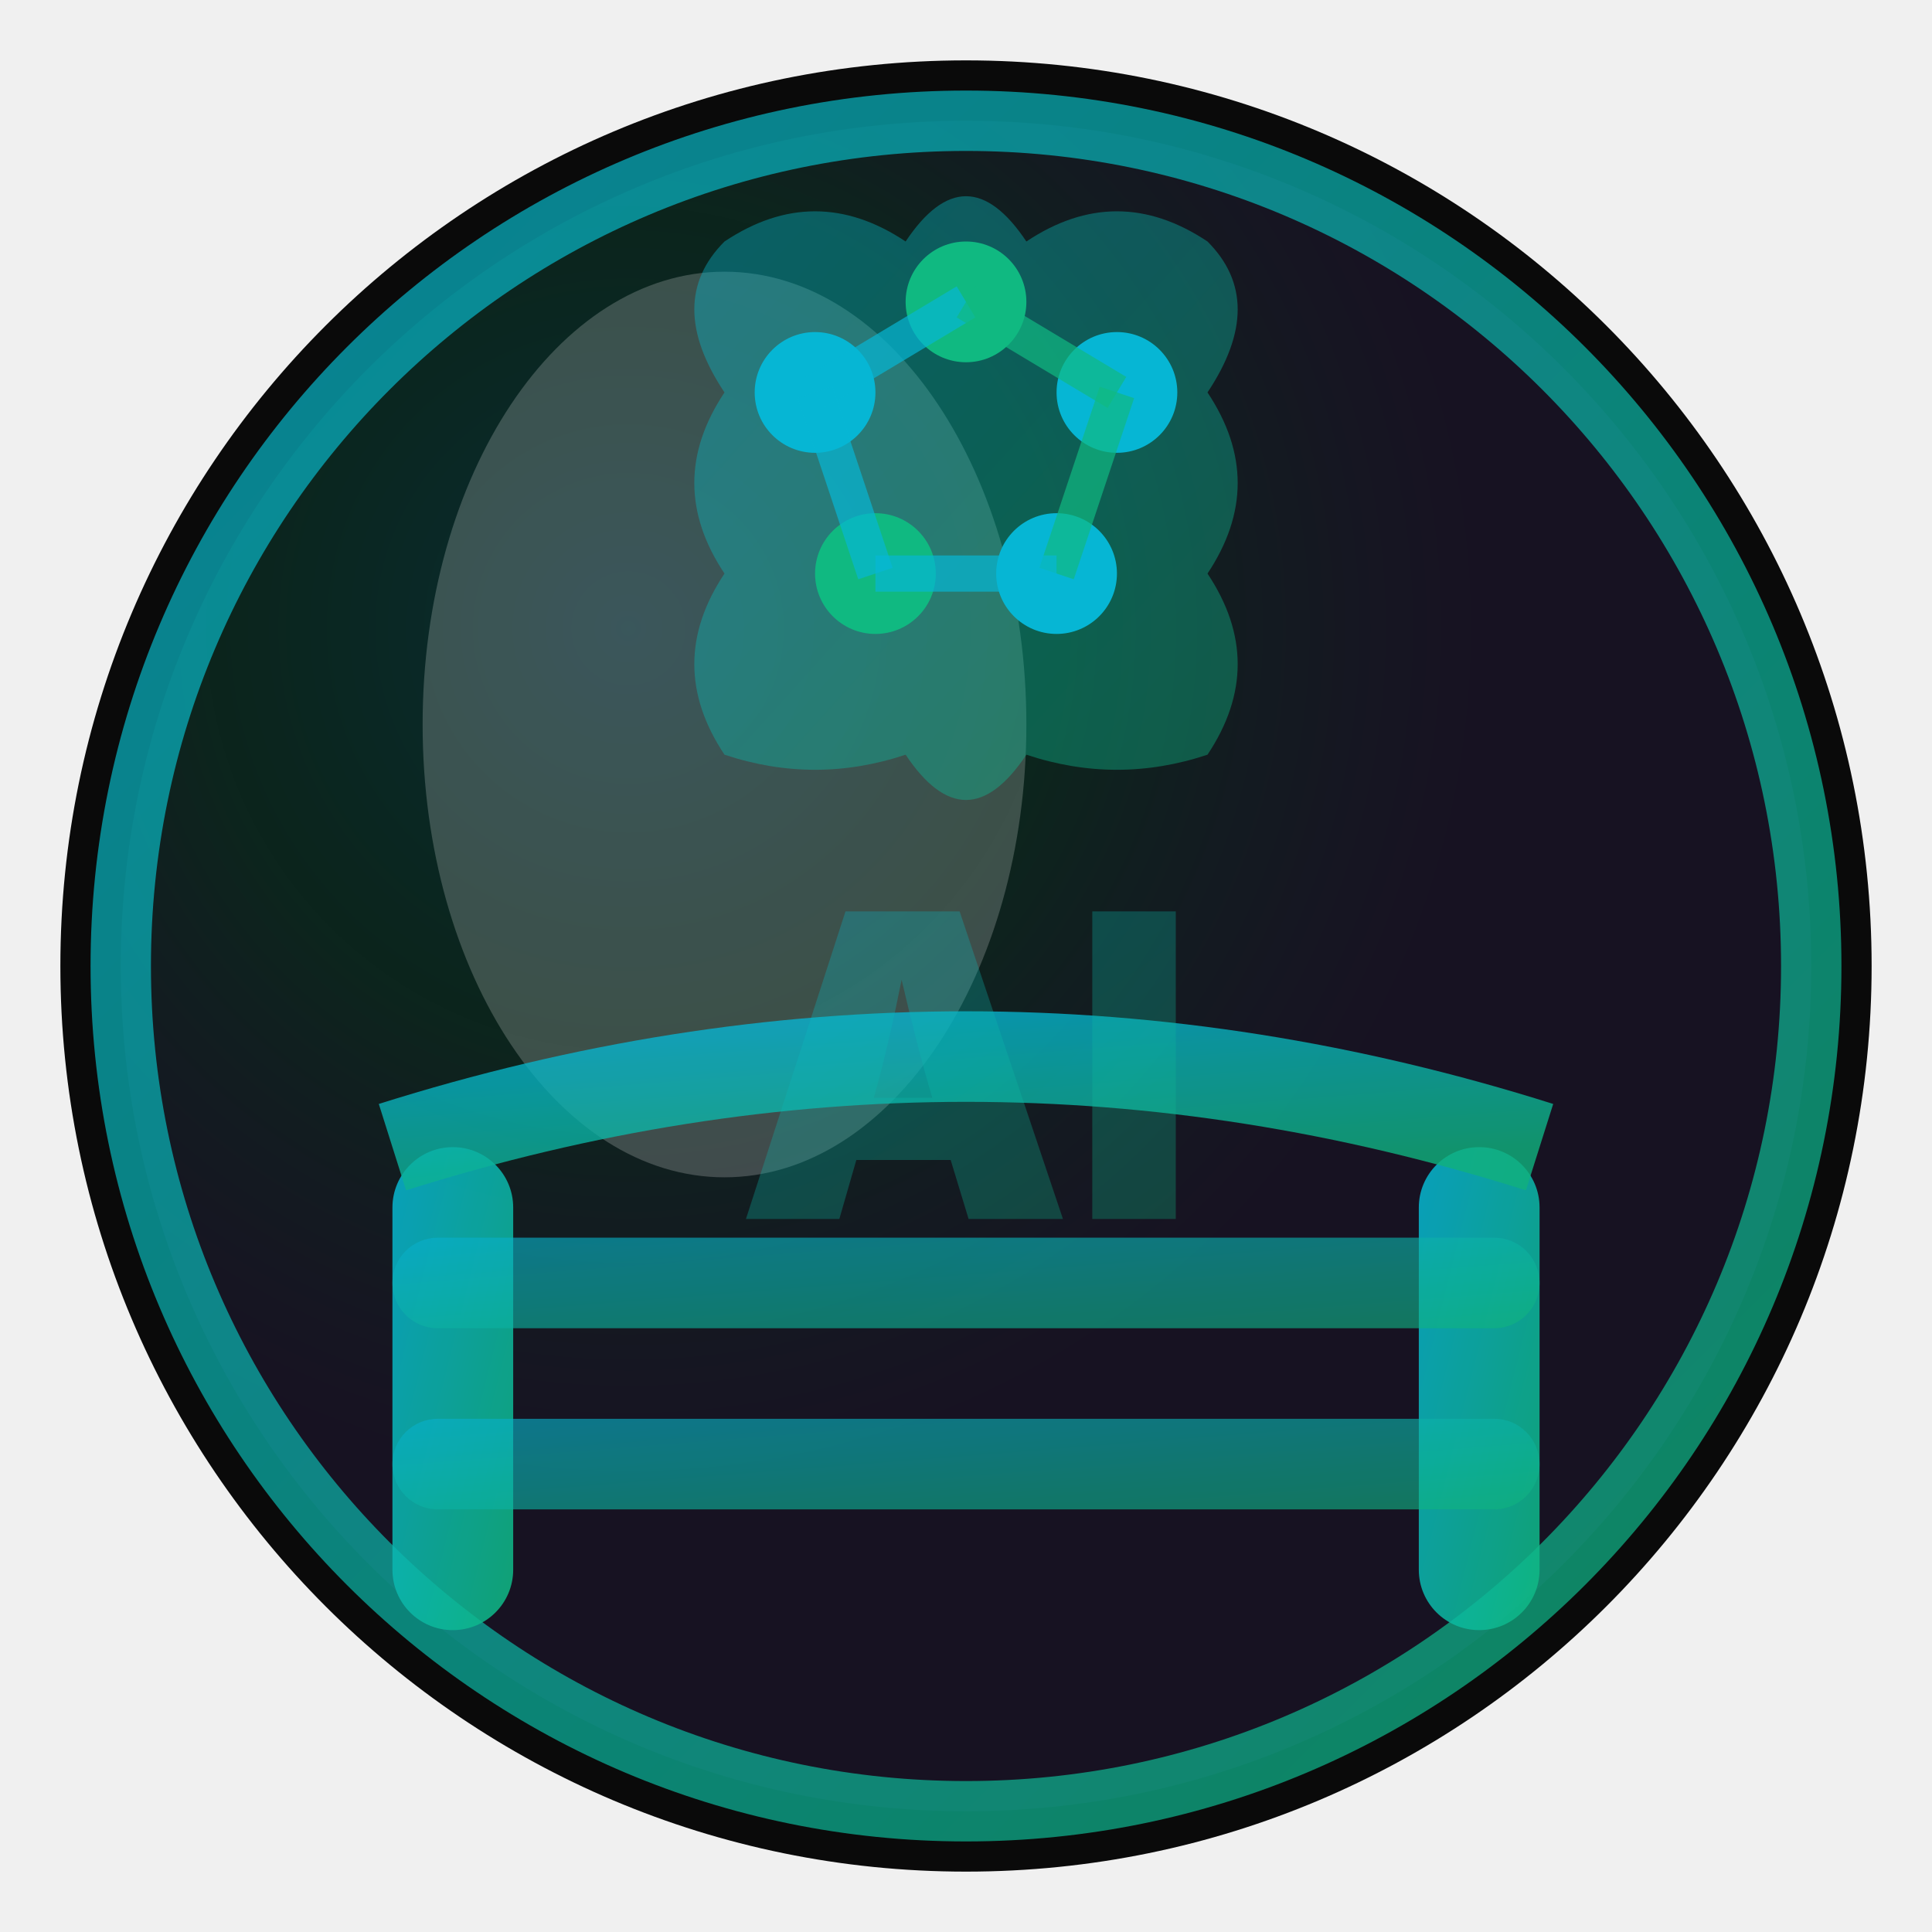
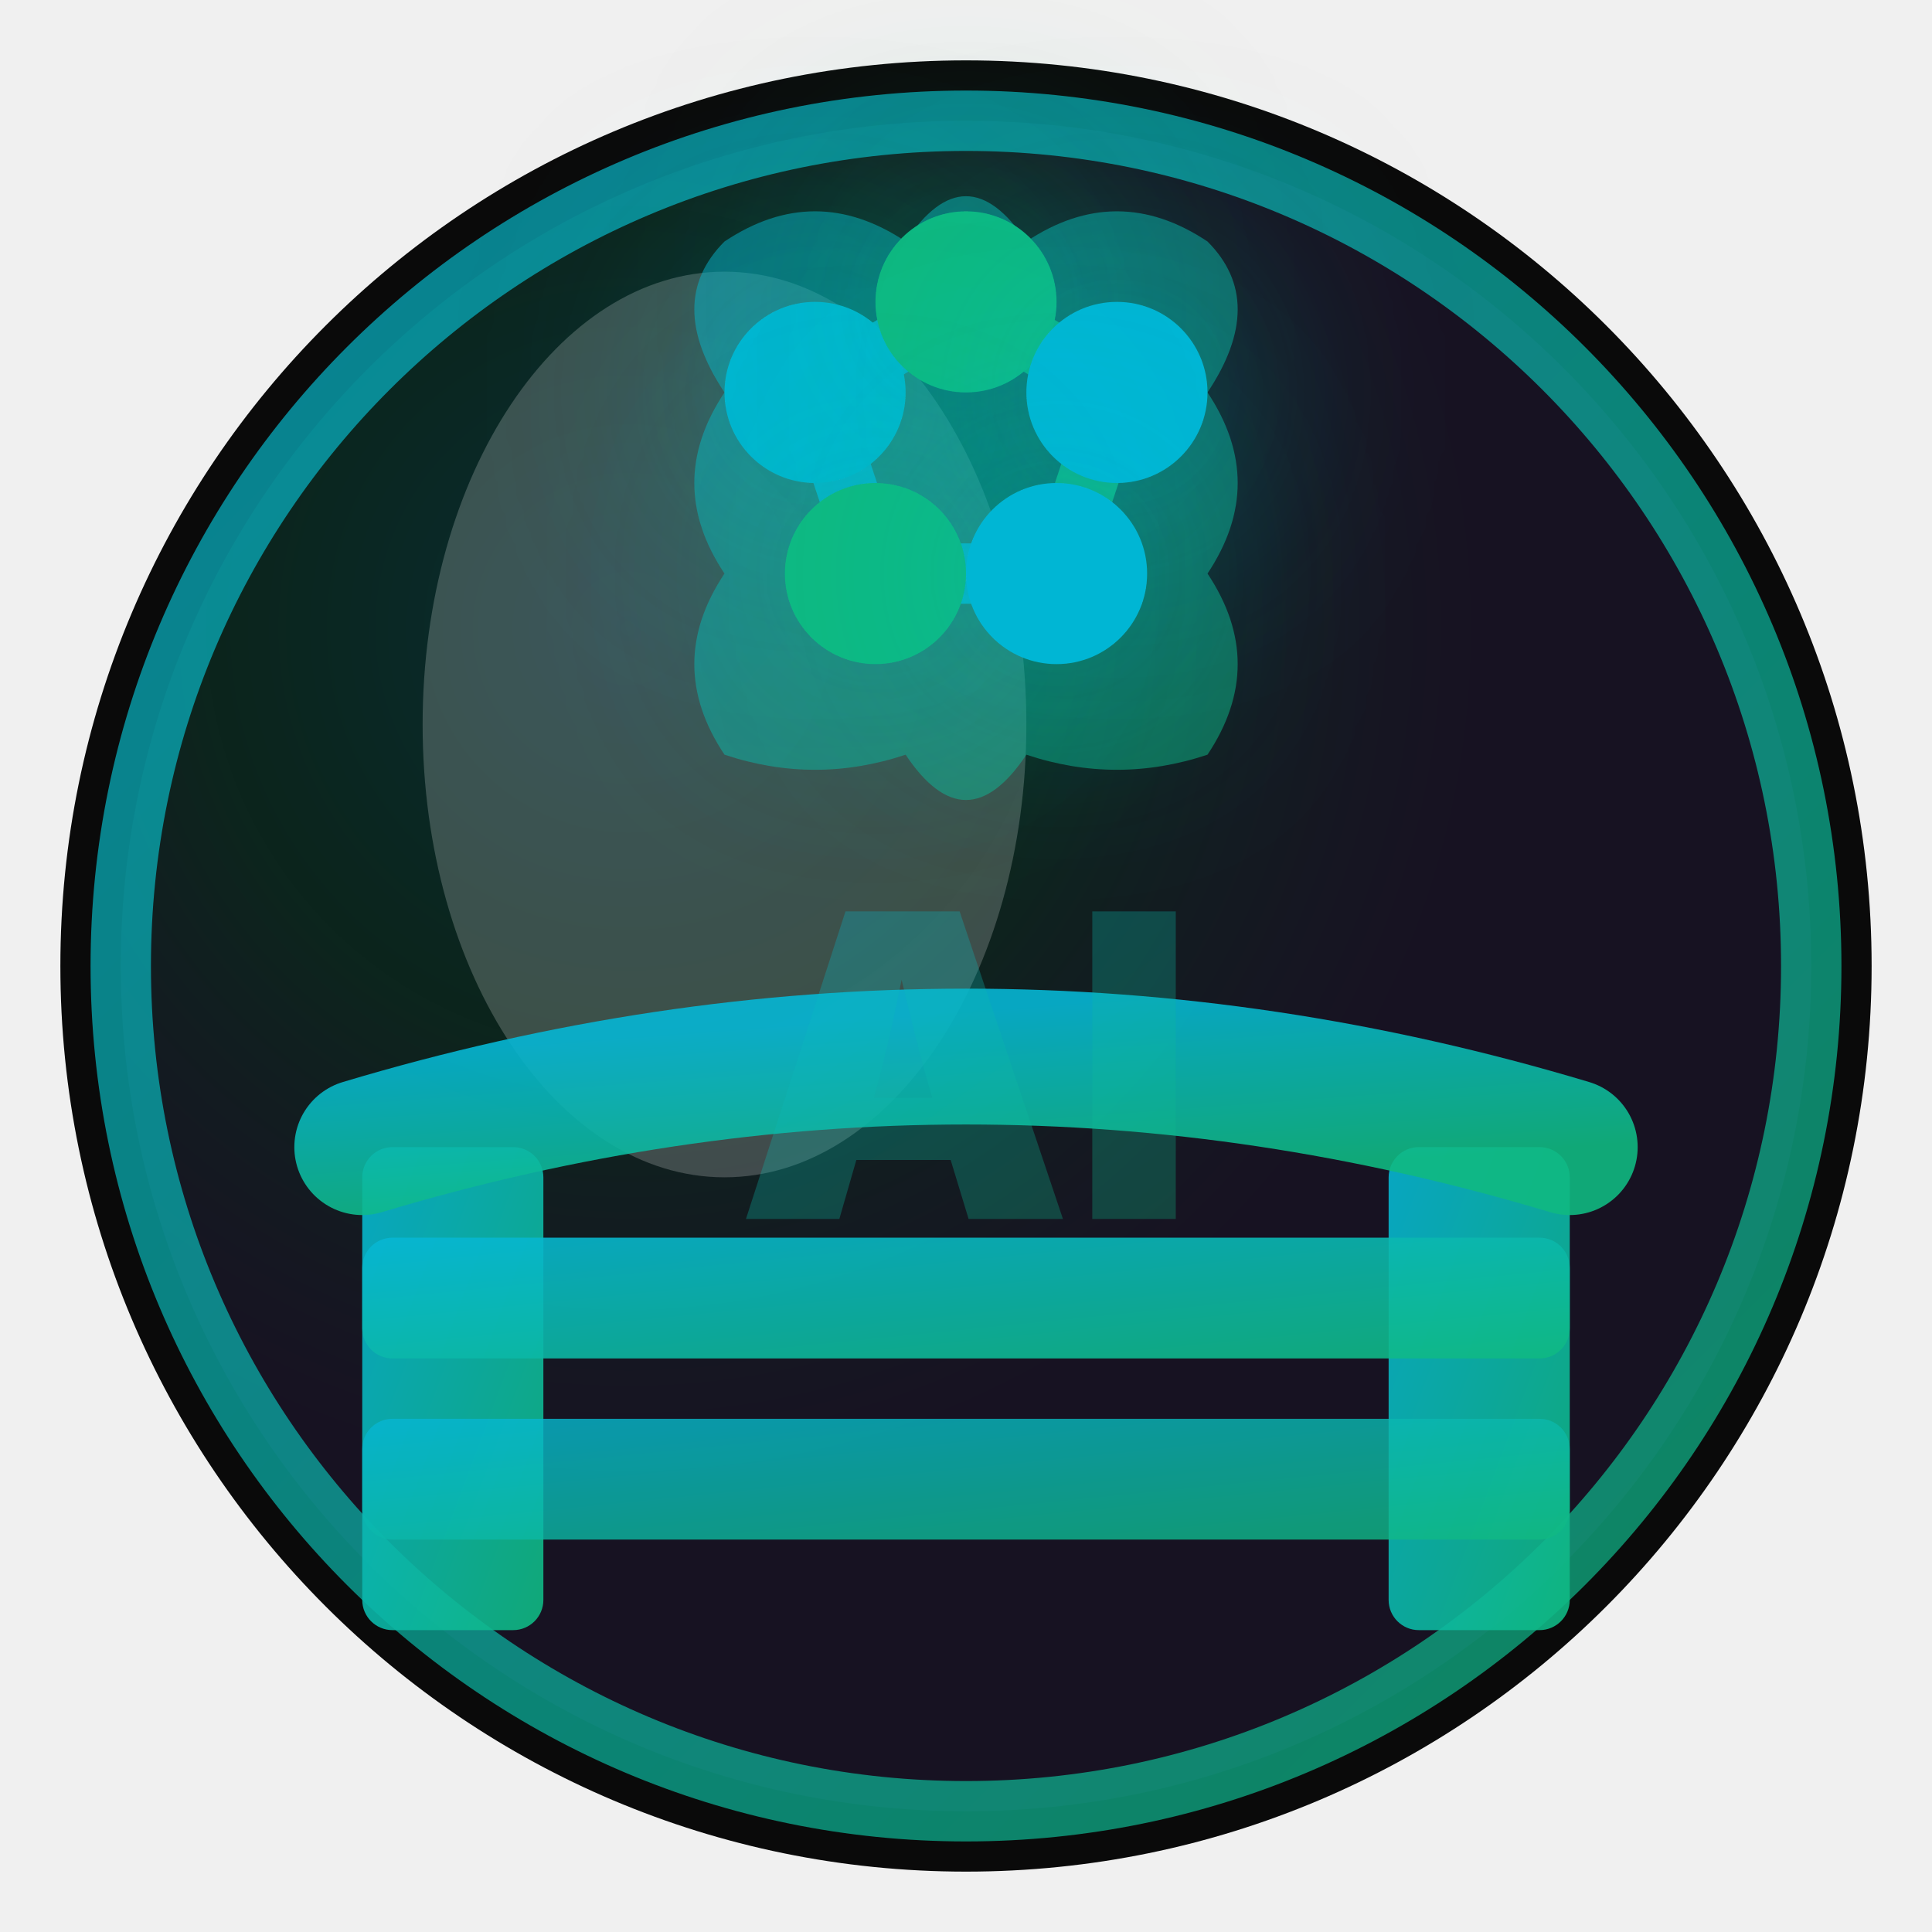
<svg xmlns="http://www.w3.org/2000/svg" width="64" height="64" viewBox="0 0 64 64" fill="none">
  <defs>
    <radialGradient id="sphereGradient" cx="0.3" cy="0.3">
      <stop offset="0%" style="stop-color:rgba(6, 182, 212, 0.4);stop-opacity:1" />
      <stop offset="50%" style="stop-color:rgba(16, 185, 129, 0.3);stop-opacity:1" />
      <stop offset="100%" style="stop-color:rgba(139, 92, 246, 0.2);stop-opacity:1" />
    </radialGradient>
    <linearGradient id="brainGradient" x1="0%" y1="0%" x2="100%" y2="100%">
      <stop offset="0%" style="stop-color:#06b6d4;stop-opacity:1" />
      <stop offset="100%" style="stop-color:#10b981;stop-opacity:1" />
    </linearGradient>
    <linearGradient id="gateGradient" x1="0%" y1="0%" x2="100%" y2="100%">
      <stop offset="0%" style="stop-color:#06b6d4;stop-opacity:0.9" />
      <stop offset="100%" style="stop-color:#10b981;stop-opacity:0.9" />
    </linearGradient>
  </defs>
  <circle cx="32" cy="32" r="30" fill="#0a0a0a" />
  <circle cx="32" cy="32" r="28" fill="url(#sphereGradient)" opacity="0.5" />
  <circle cx="32" cy="32" r="28" fill="none" stroke="url(#brainGradient)" stroke-width="2" opacity="0.7" />
  <ellipse cx="24" cy="24" rx="10" ry="15" fill="white" opacity="0.2" />
-   <g id="gate" opacity="0.95">
-     <rect x="13" y="38" width="4" height="16" rx="2" fill="url(#gateGradient)" />
-     <rect x="47" y="38" width="4" height="16" rx="2" fill="url(#gateGradient)" />
-     <rect x="13" y="41" width="38" height="3" rx="1.5" fill="url(#gateGradient)" opacity="0.7" />
-     <rect x="13" y="47" width="38" height="3" rx="1.5" fill="url(#gateGradient)" opacity="0.7" />
-     <path d="M 13 38 Q 32 32 51 38" stroke="url(#gateGradient)" stroke-width="3" fill="none" opacity="0.9" />
+   <g id="gate">
+     <rect x="12" y="38" width="6" height="16" rx="1" fill="url(#gateGradient)" />
+     <rect x="46" y="38" width="6" height="16" rx="1" fill="url(#gateGradient)" />
+     <rect x="12" y="41" width="40" height="4" rx="1" fill="url(#gateGradient)" />
+     <rect x="12" y="47" width="40" height="4" rx="1" fill="url(#gateGradient)" opacity="0.9" />
+     <path d="M 12 38 Q 32 32 52 38" stroke="url(#gateGradient)" stroke-width="4.5" fill="none" stroke-linecap="round" />
  </g>
-   <g id="brain" opacity="1">
-     <path d="M 24 13 Q 22 10 24 8 Q 27 6 30 8 Q 32 5 34 8 Q 37 6 40 8 Q 42 10 40 13 Q 42 16 40 19 Q 42 22 40 25 Q 37 26 34 25 Q 32 28 30 25 Q 27 26 24 25 Q 22 22 24 19 Q 22 16 24 13 Z" fill="url(#brainGradient)" opacity="0.4" />
-     <circle cx="27" cy="13" r="2" fill="#06b6d4" />
-     <circle cx="32" cy="10" r="2" fill="#10b981" />
-     <circle cx="37" cy="13" r="2" fill="#06b6d4" />
-     <circle cx="29" cy="19" r="2" fill="#10b981" />
-     <circle cx="35" cy="19" r="2" fill="#06b6d4" />
-     <line x1="27" y1="13" x2="32" y2="10" stroke="#06b6d4" stroke-width="1.2" opacity="0.7" />
-     <line x1="32" y1="10" x2="37" y2="13" stroke="#10b981" stroke-width="1.2" opacity="0.7" />
-     <line x1="27" y1="13" x2="29" y2="19" stroke="#06b6d4" stroke-width="1.2" opacity="0.7" />
-     <line x1="37" y1="13" x2="35" y2="19" stroke="#10b981" stroke-width="1.2" opacity="0.7" />
-     <line x1="29" y1="19" x2="35" y2="19" stroke="#06b6d4" stroke-width="1.2" opacity="0.7" />
+   <g id="brain">
+     <path d="M 24 13 Q 22 10 24 8 Q 27 6 30 8 Q 32 5 34 8 Q 37 6 40 8 Q 42 10 40 13 Q 42 16 40 19 Q 42 22 40 25 Q 37 26 34 25 Q 32 28 30 25 Q 27 26 24 25 Q 22 22 24 19 Q 22 16 24 13 Z" fill="url(#brainGradient)" opacity="0.5" />
+     <line x1="27" y1="13" x2="32" y2="10" stroke="#06b6d4" stroke-width="2" opacity="0.9" stroke-linecap="round" />
+     <line x1="32" y1="10" x2="37" y2="13" stroke="#10b981" stroke-width="2" opacity="0.9" stroke-linecap="round" />
+     <line x1="27" y1="13" x2="29" y2="19" stroke="#06b6d4" stroke-width="2" opacity="0.9" stroke-linecap="round" />
+     <line x1="37" y1="13" x2="35" y2="19" stroke="#10b981" stroke-width="2" opacity="0.9" stroke-linecap="round" />
+     <line x1="29" y1="19" x2="35" y2="19" stroke="#06b6d4" stroke-width="2" opacity="0.9" stroke-linecap="round" />
+     <circle cx="27" cy="13" r="3" fill="#06b6d4" filter="drop-shadow(0 0 4px rgba(6, 182, 212, 0.6))" />
+     <circle cx="32" cy="10" r="3" fill="#10b981" filter="drop-shadow(0 0 4px rgba(16, 185, 129, 0.6))" />
+     <circle cx="37" cy="13" r="3" fill="#06b6d4" filter="drop-shadow(0 0 4px rgba(6, 182, 212, 0.6))" />
+     <circle cx="29" cy="19" r="3" fill="#10b981" filter="drop-shadow(0 0 4px rgba(16, 185, 129, 0.6))" />
+     <circle cx="35" cy="19" r="3" fill="#06b6d4" filter="drop-shadow(0 0 4px rgba(6, 182, 212, 0.6))" />
  </g>
  <text x="32" y="35" font-family="Inter, sans-serif" font-size="14" font-weight="900" fill="url(#brainGradient)" opacity="0.3" text-anchor="middle" dominant-baseline="middle">AI</text>
</svg>
